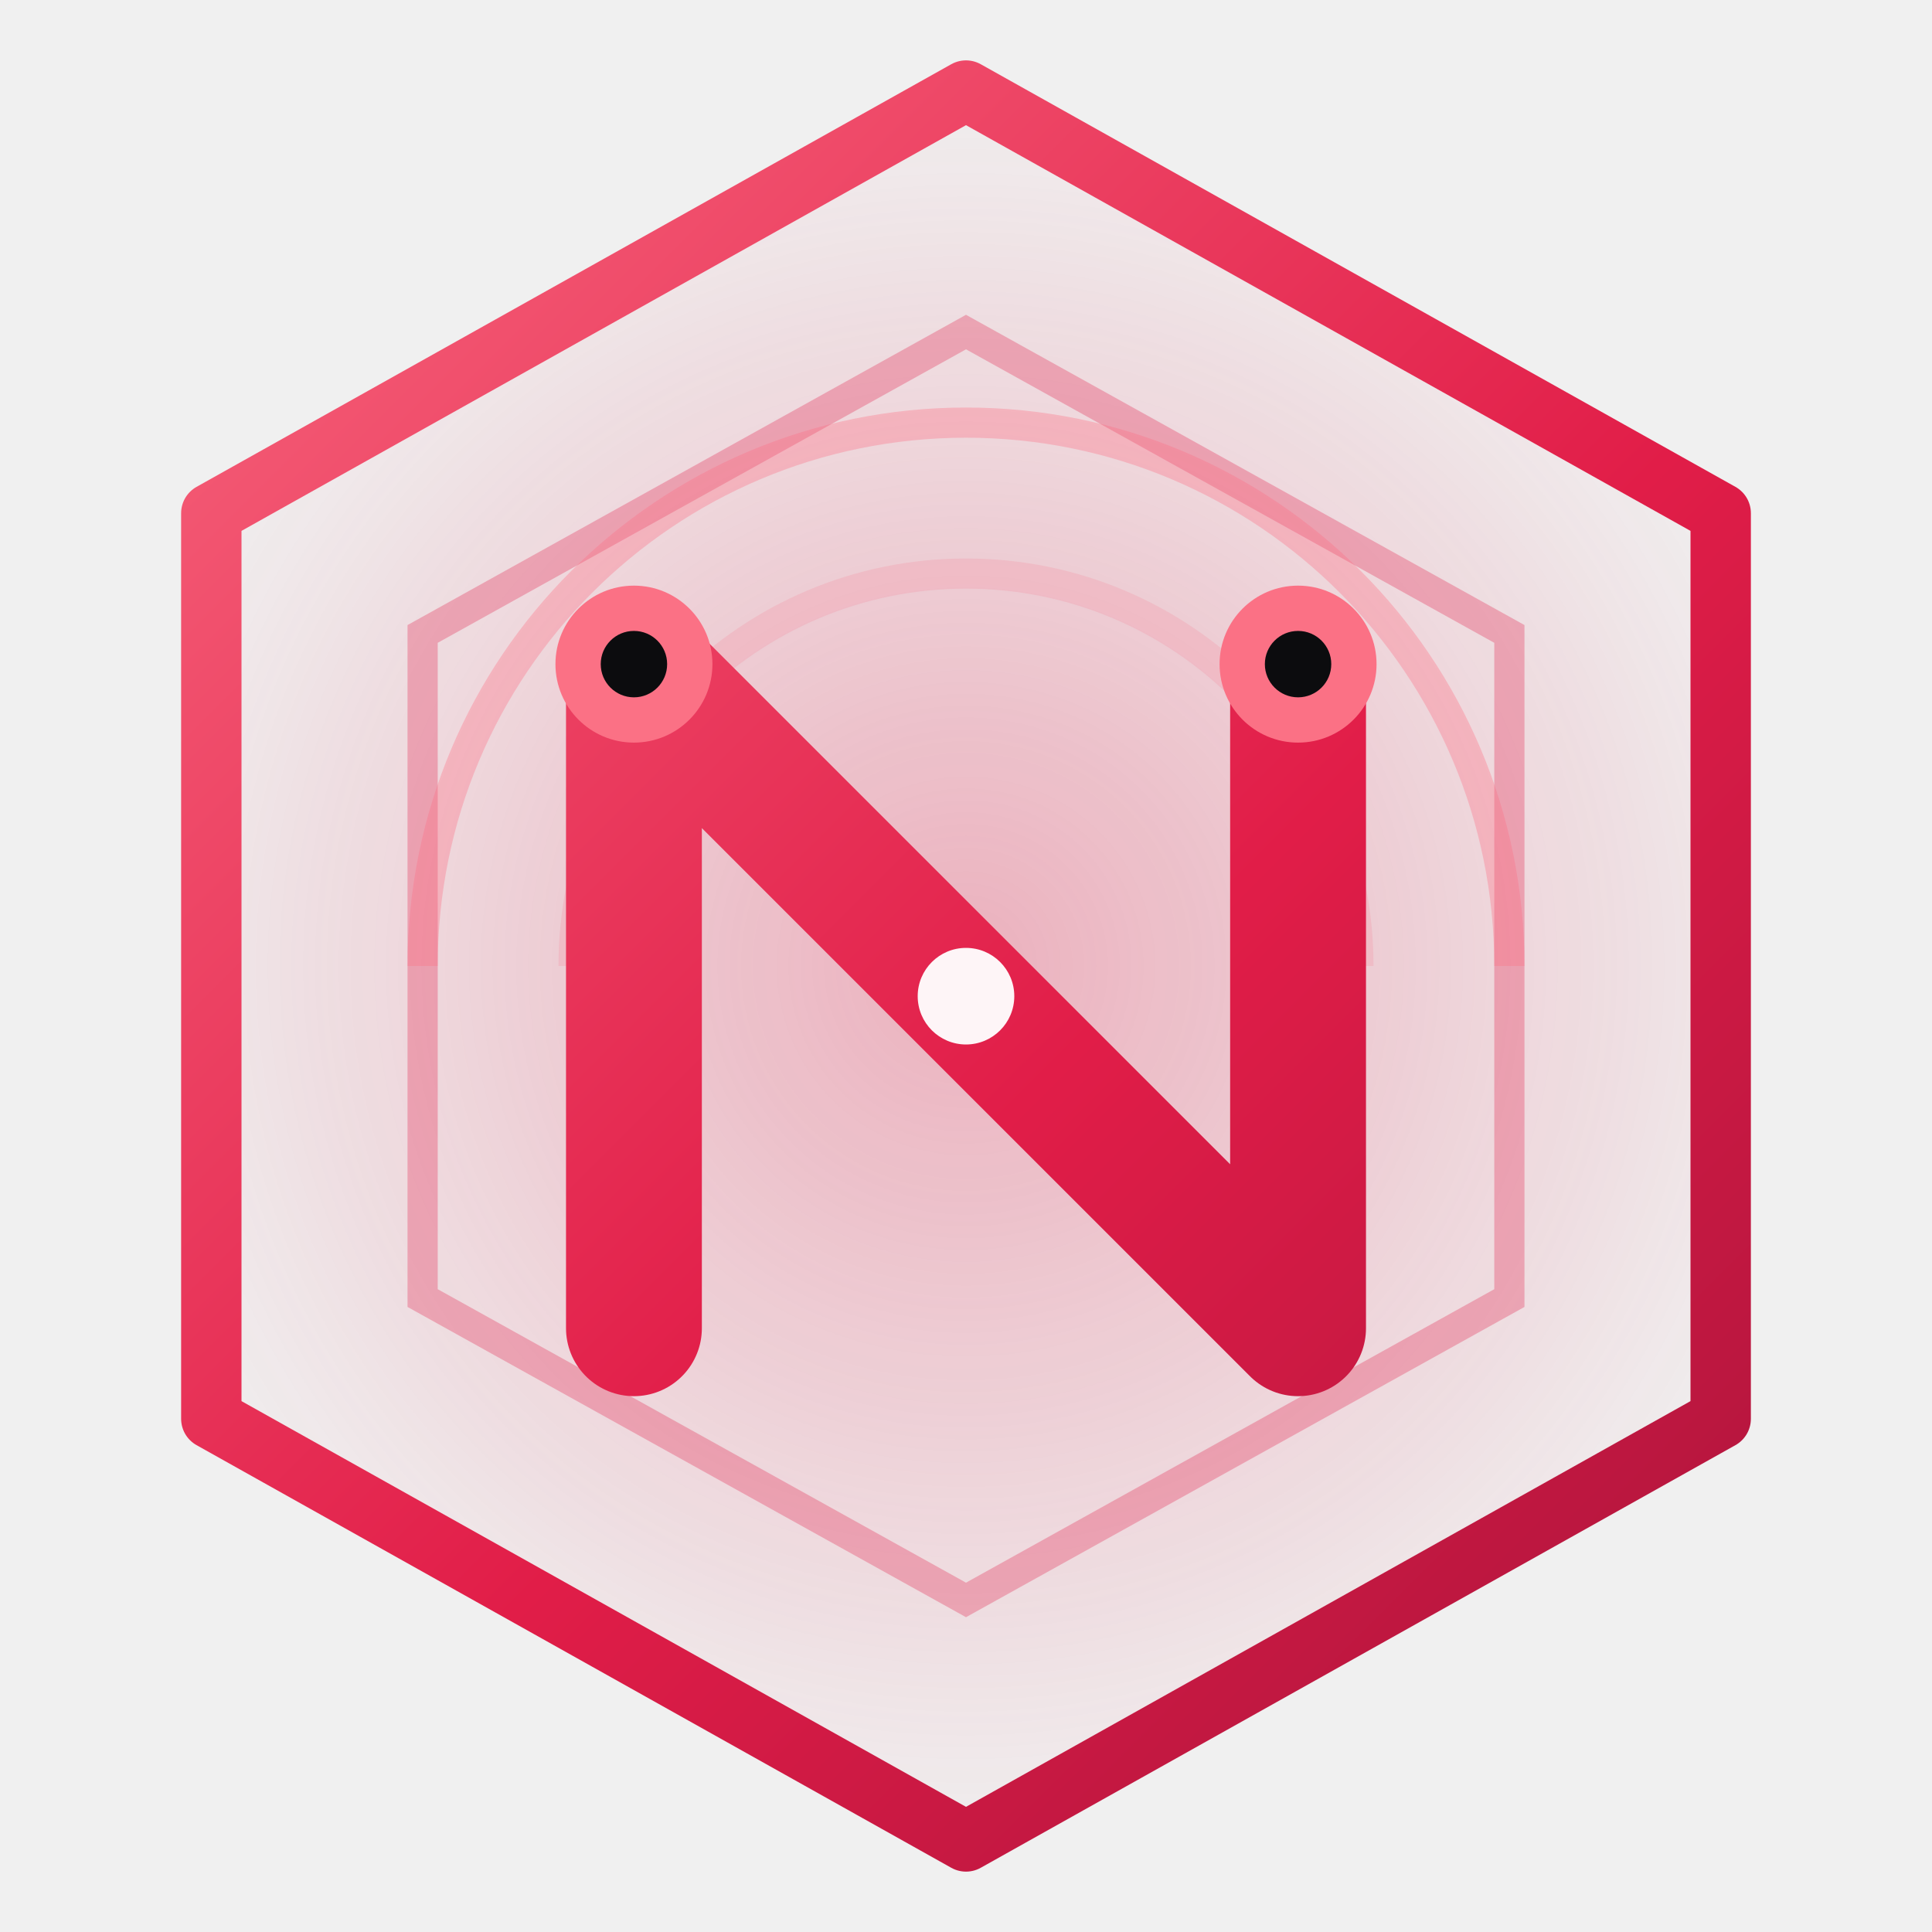
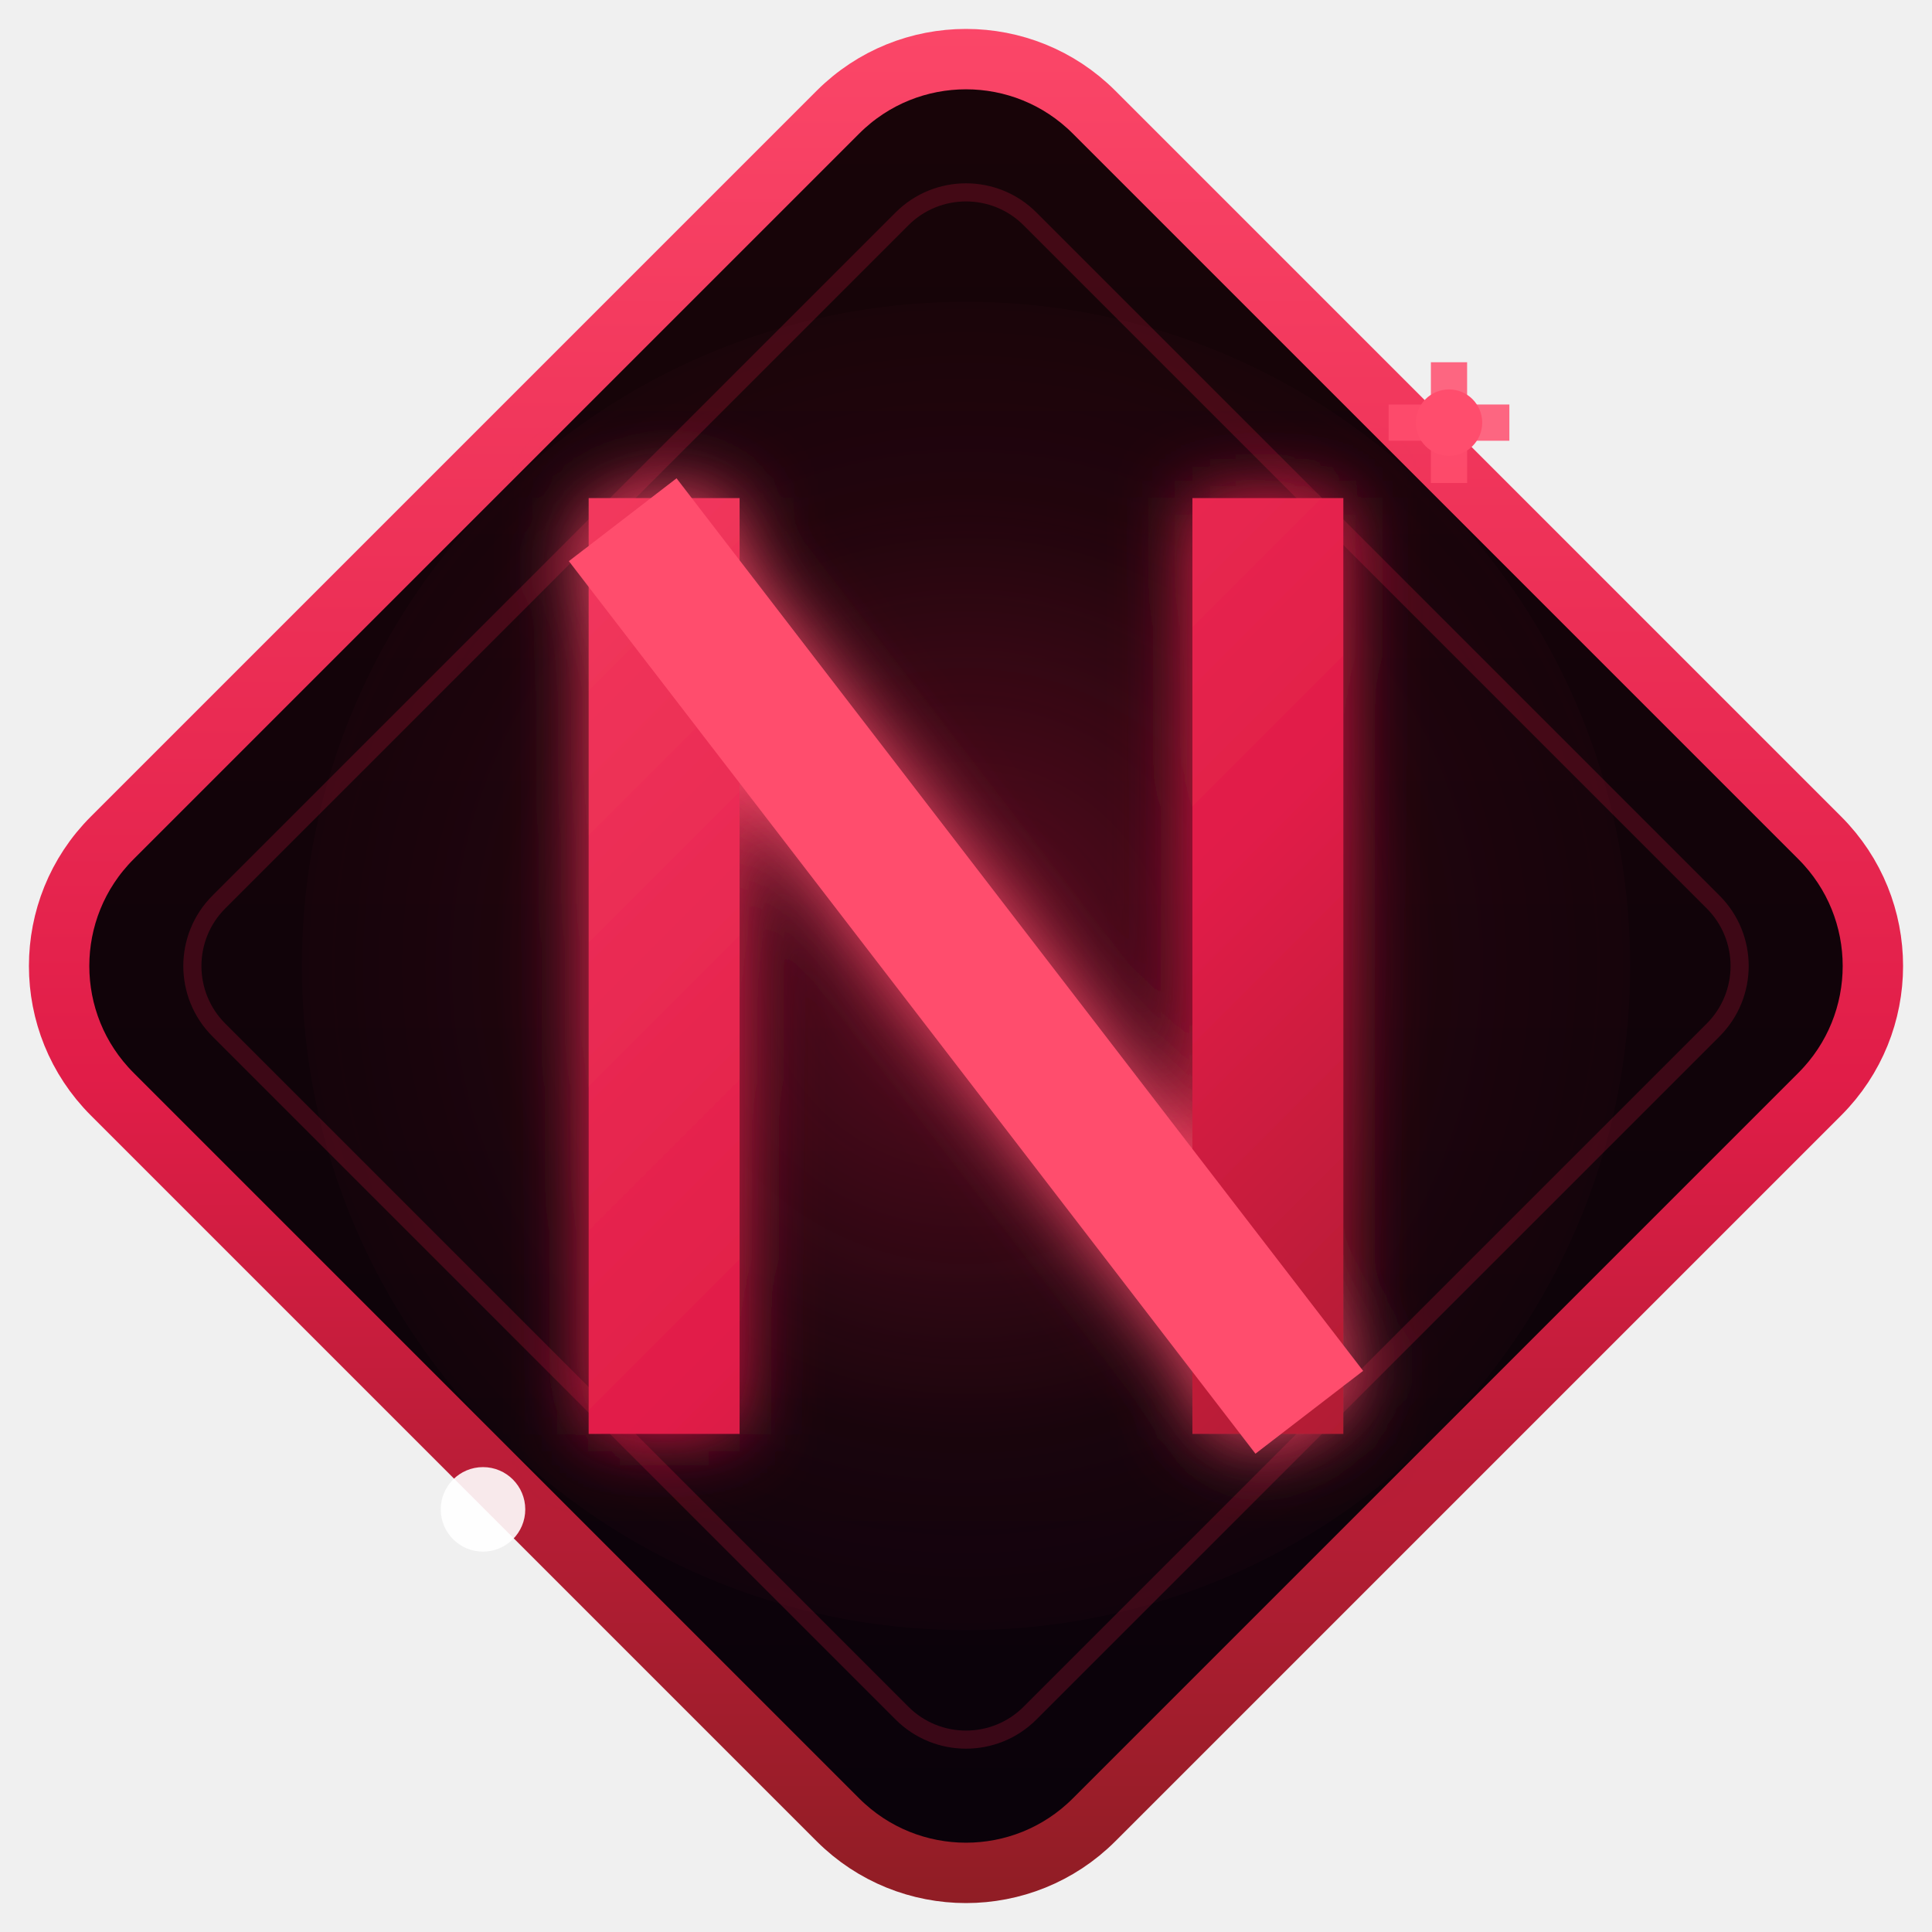
<svg xmlns="http://www.w3.org/2000/svg" viewBox="0 0 64 64" fill="none">
  <defs>
-     <linearGradient id="nx" x1="0" y1="0" x2="64" y2="64" gradientUnits="userSpaceOnUse">
-       <stop offset="0" stop-color="#fb7185" />
+     <linearGradient id="nstroke" x1="6" y1="6" x2="58" y2="58" gradientUnits="userSpaceOnUse">
+       <stop offset="0" stop-color="#ff4d6d" />
      <stop offset=".55" stop-color="#e11d48" />
-       <stop offset="1" stop-color="#9f1239" />
+       <stop offset="1" stop-color="#7f1d1d" />
    </linearGradient>
-     <radialGradient id="ng" cx="32" cy="32" r="30" gradientUnits="userSpaceOnUse">
-       <stop offset="0" stop-color="#e11d48" stop-opacity=".30" />
+     <linearGradient id="nfill" x1="6" y1="6" x2="58" y2="58" gradientUnits="userSpaceOnUse">
+       <stop offset="0" stop-color="#1a0408" />
+       <stop offset="1" stop-color="#08020a" />
+     </linearGradient>
+     <radialGradient id="ncore" cx="32" cy="32" r="26" gradientUnits="userSpaceOnUse">
+       <stop offset="0" stop-color="#e11d48" stop-opacity=".35" />
+       <stop offset=".6" stop-color="#e11d48" stop-opacity=".06" />
      <stop offset="1" stop-color="#e11d48" stop-opacity="0" />
    </radialGradient>
+     <filter id="glow" x="-30%" y="-30%" width="160%" height="160%">
+       <feGaussianBlur stdDeviation="1.2" result="b" />
+       <feMerge>
+         <feMergeNode in="b" />
+         <feMergeNode in="SourceGraphic" />
+       </feMerge>
+     </filter>
  </defs>
-   <path d="M32 3 L57 17 V47 L32 61 L7 47 V17 Z" fill="url(#ng)" stroke="url(#nx)" stroke-width="2" stroke-linejoin="round" />
-   <path d="M32 11 L50 21 V43 L32 53 L14 43 V21 Z" fill="none" stroke="#e11d48" stroke-opacity=".30" stroke-width="1" />
-   <path d="M14 32 a18 18 0 0 1 36 0" stroke="#fb7185" stroke-opacity=".35" stroke-width="1" fill="none" />
-   <path d="M19 32 a13 13 0 0 1 26 0" stroke="#fb7185" stroke-opacity=".18" stroke-width="1" fill="none" />
-   <path d="M21 44 V22 L43 44 V22" stroke="url(#nx)" stroke-width="4.5" stroke-linecap="round" stroke-linejoin="round" fill="none" />
-   <circle cx="21" cy="22" r="2.6" fill="#fb7185" />
-   <circle cx="43" cy="22" r="2.6" fill="#fb7185" />
-   <circle cx="21" cy="22" r="1.1" fill="#0c0c0e" />
-   <circle cx="43" cy="22" r="1.1" fill="#0c0c0e" />
-   <circle cx="32" cy="33" r="1.6" fill="#fff" fill-opacity=".95" />
+   <g transform="rotate(45 32 32)">
+     <rect x="9" y="9" width="46" height="46" rx="6" fill="url(#nfill)" stroke="url(#nstroke)" stroke-width="2" />
+     <rect x="13" y="13" width="38" height="38" rx="3" fill="none" stroke="#e11d48" stroke-opacity=".22" stroke-width="0.6" />
+   </g>
+   <circle cx="32" cy="32" r="22" fill="url(#ncore)" />
+   <g filter="url(#glow)" stroke-linecap="square" stroke-linejoin="miter">
+     <path d="M22 19 V45" stroke="url(#nstroke)" stroke-width="5" />
+     <path d="M42 19 V45" stroke="url(#nstroke)" stroke-width="5" />
+     <path d="M22 19 L42 45" stroke="#ff4d6d" stroke-width="4.5" />
+   </g>
+   <g stroke="#ff4d6d" stroke-width="1.2" opacity=".85">
+     <line x1="46" y1="14" x2="50" y2="14" />
+     <line x1="48" y1="12" x2="48" y2="16" />
+   </g>
+   <circle cx="48" cy="14" r="1.1" fill="#ff4d6d" />
+   <circle cx="16" cy="50" r="1.4" fill="#fff" fill-opacity=".9" />
</svg>
